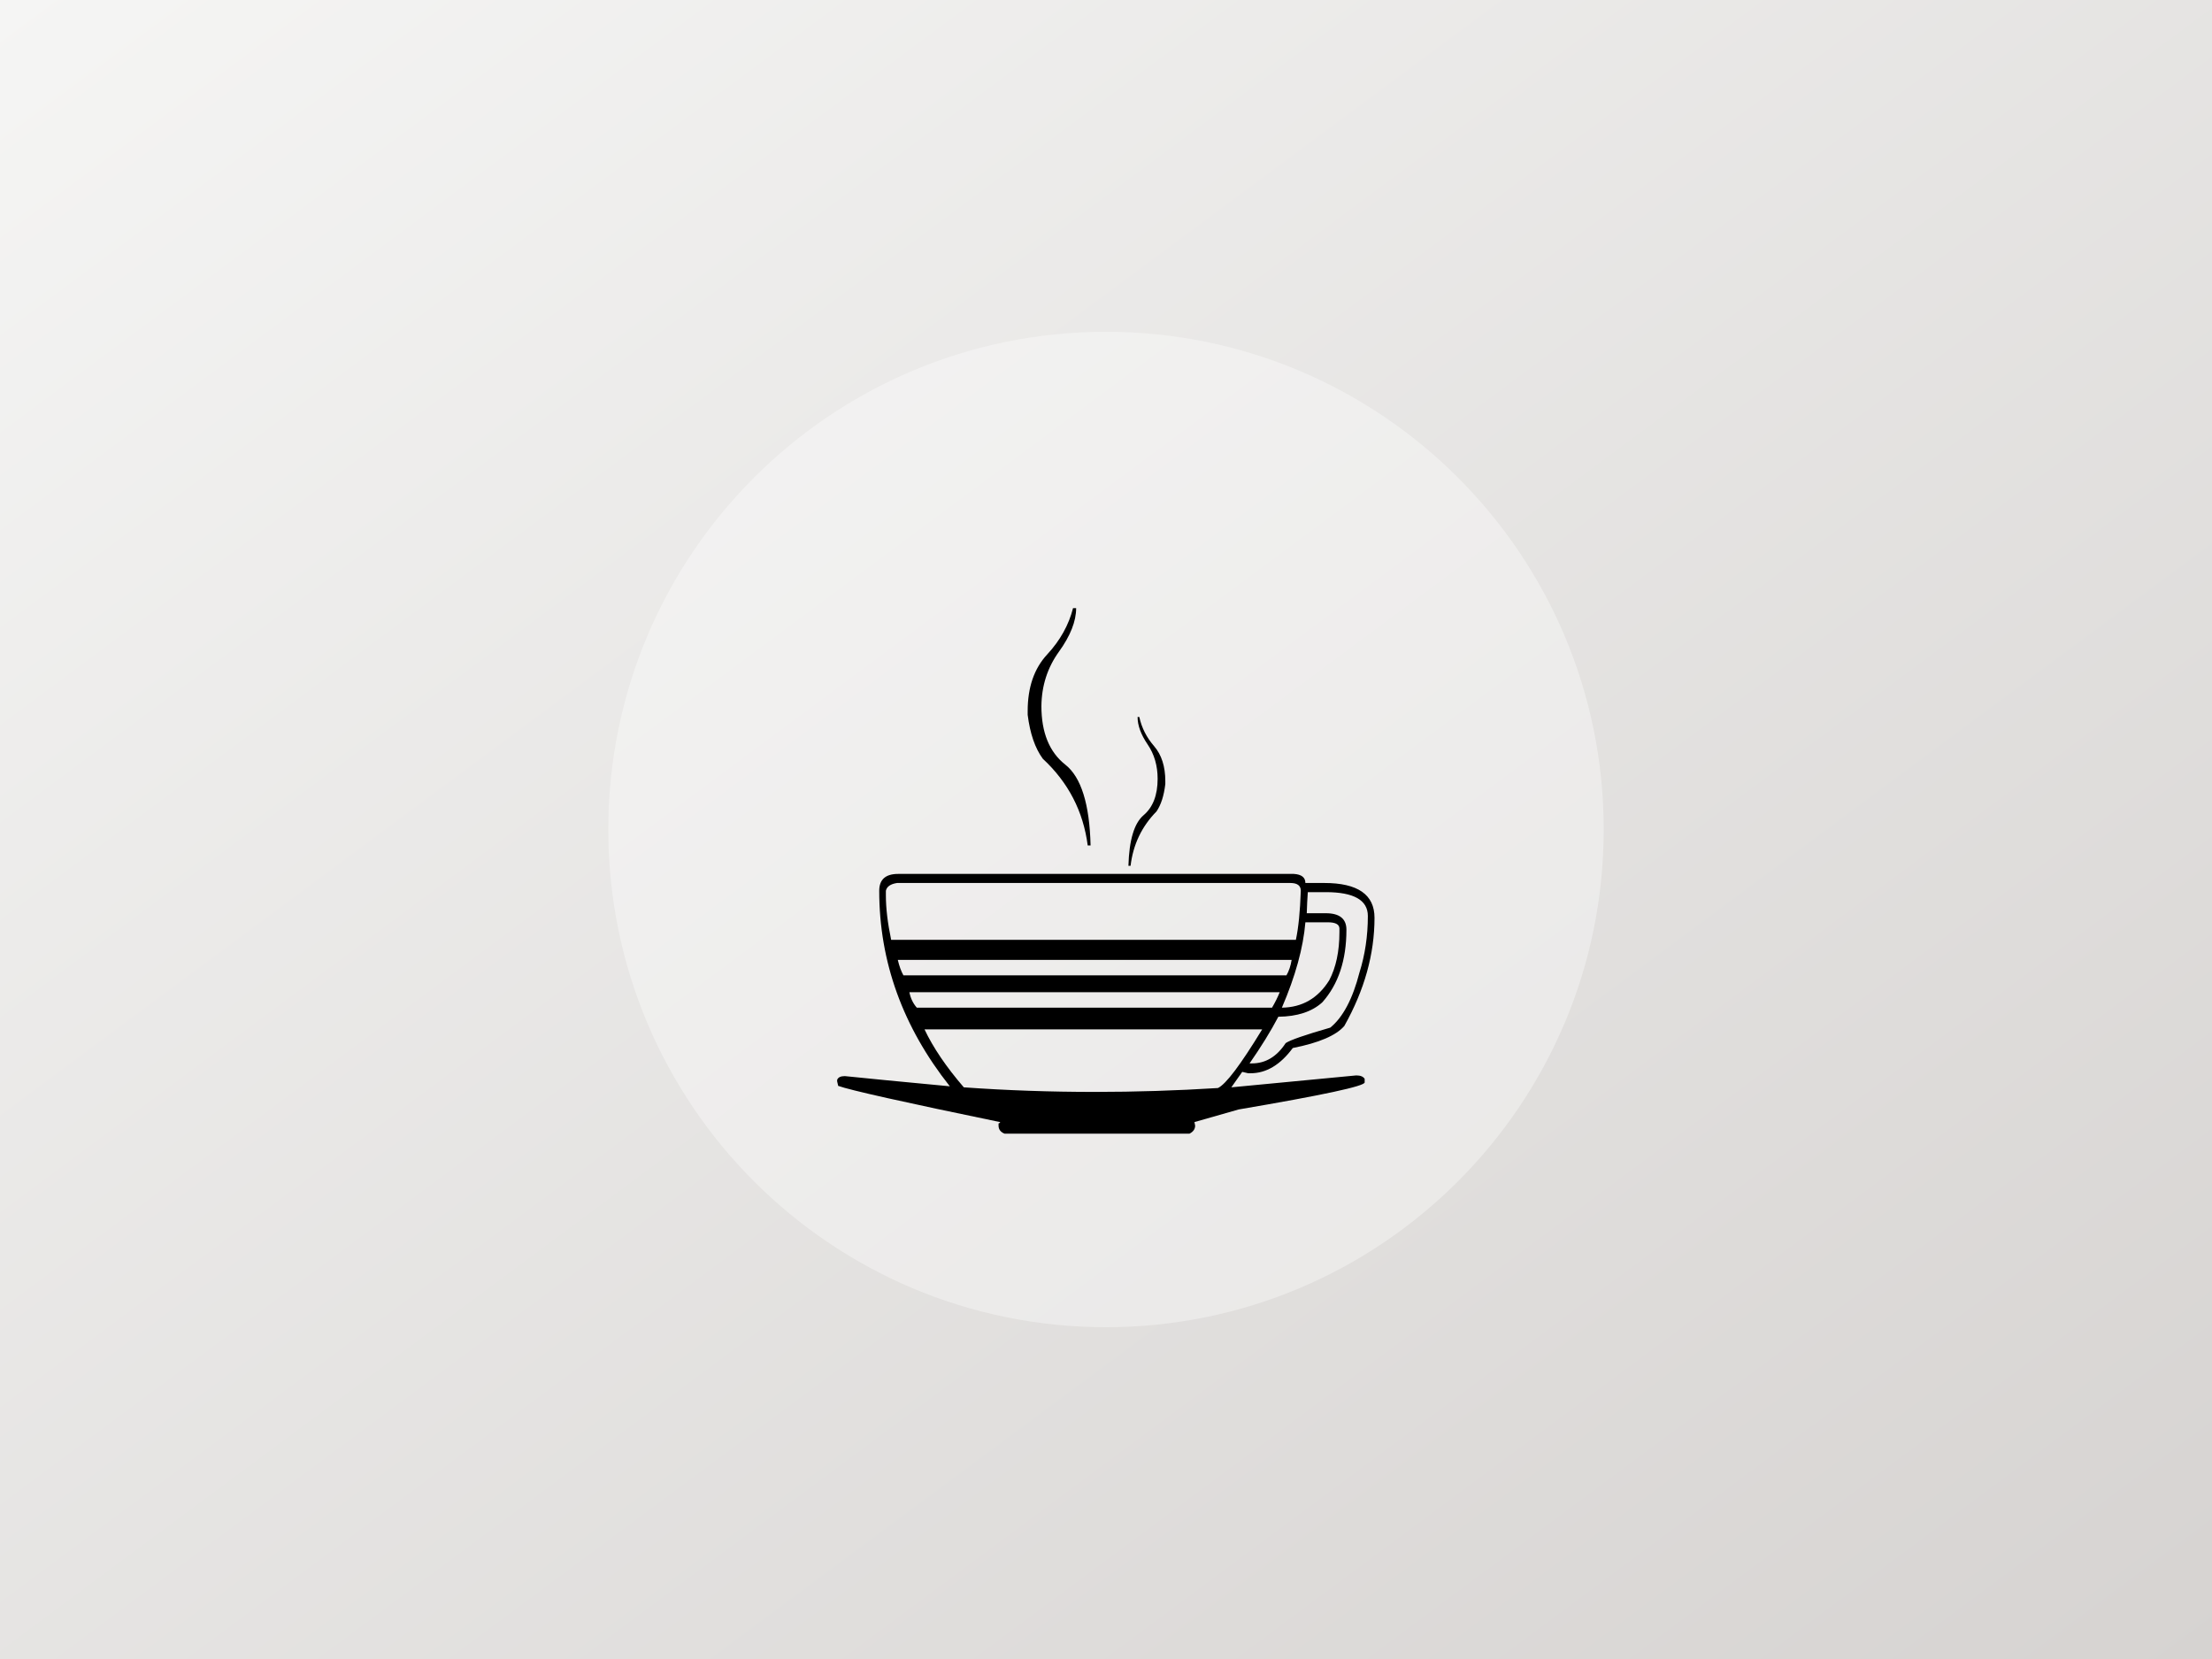
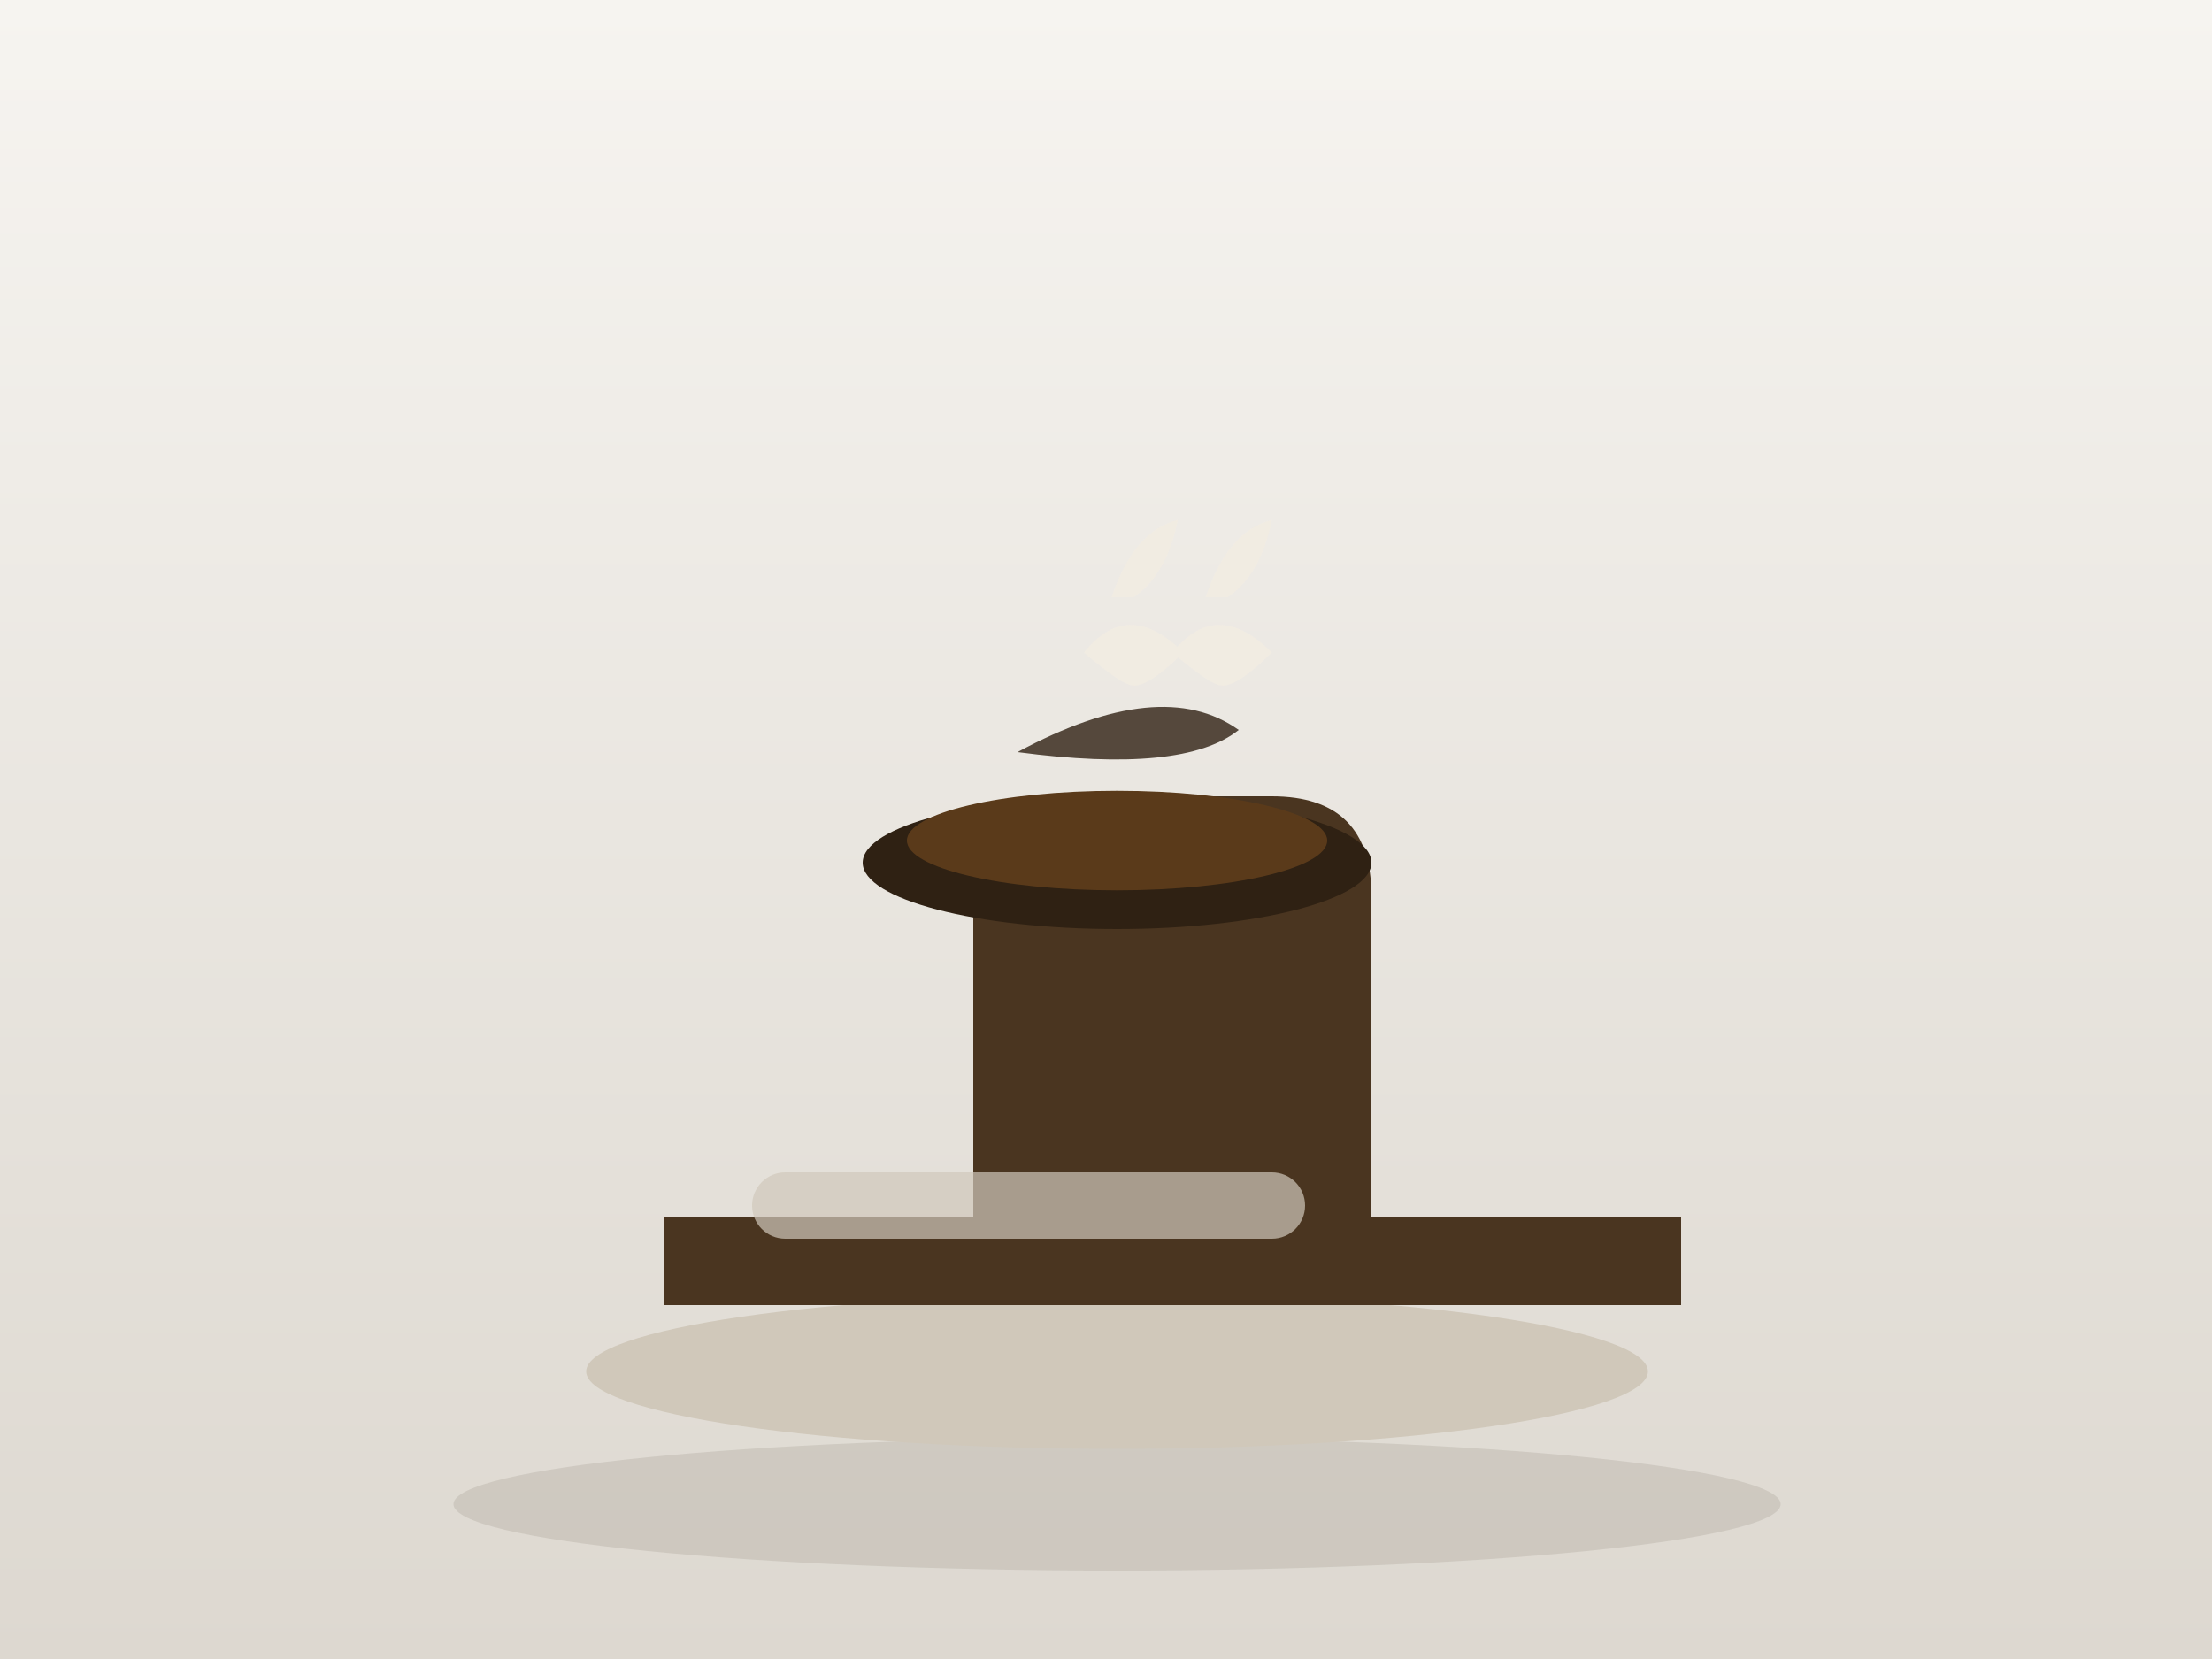
<svg xmlns="http://www.w3.org/2000/svg" viewBox="0 0 400 300">
  <defs>
-     <linearGradient id="g" x1="0" y1="0" x2="1" y2="1">
-       <stop offset="0" stop-color="#f5f5f4" />
-       <stop offset="1" stop-color="#d6d3d1" />
+     <linearGradient id="bg" x1="0" y1="0" x2="0" y2="1">
+       <stop offset="0" stop-color="#f6f4f0" />
+       <stop offset="1" stop-color="#ddd8d0" />
+     </linearGradient>
+     <linearGradient id="cup" x1="0" y1="0" x2="0" y2="1">
+       <stop offset="0" stop-color="#fbf7f0" />
+       <stop offset="1" stop-color="#e8e0d4" />
    </linearGradient>
  </defs>
-   <rect width="400" height="300" fill="url(#g)" />
-   <circle cx="200" cy="150" r="90" fill="#ffffff" opacity="0.35" />
-   <text x="200" y="205" font-size="130" text-anchor="middle">☕</text>
+   <rect width="400" height="300" fill="url(#bg)" />
+   <ellipse cx="202" cy="272" rx="120" ry="12" fill="#8a8275" opacity="0.2" />
+   <ellipse cx="202" cy="248" rx="96" ry="14" fill="#d0c8ba" />
+   <path d="M120 220 h56 v-58 q0 -18 18 -18 h36 q18 0 18 18 v58 h56 v16 h-184 z" fill="#4a3520" />
+   <ellipse cx="202" cy="156" rx="46" ry="12" fill="#2f2113" />
+   <ellipse cx="202" cy="152" rx="38" ry="9" fill="#5a3a1a" />
+   <path d="M196 118 q8 -10 18 0 q-6 6 -9 6 q-2 0 -9 -6z M212 118 q8 -10 18 0 q-6 6 -9 6 q-2 0 -9 -6z" fill="#f2ece2" opacity="0.85" />
+   <path d="M201 108 q4 -12 12 -14 q-2 10 -8 14z" fill="#f2ece2" opacity="0.85" />
+   <path d="M218 108 q4 -12 12 -14 q-2 10 -8 14z" fill="#f2ece2" opacity="0.85" />
+   <path d="M184 136 q26 -14 40 -4 q-10 8 -40 4z" fill="#2f2113" opacity="0.8" />
+   <rect x="136" y="212" width="100" height="12" rx="6" fill="#d0c8ba" opacity="0.7" />
</svg>
